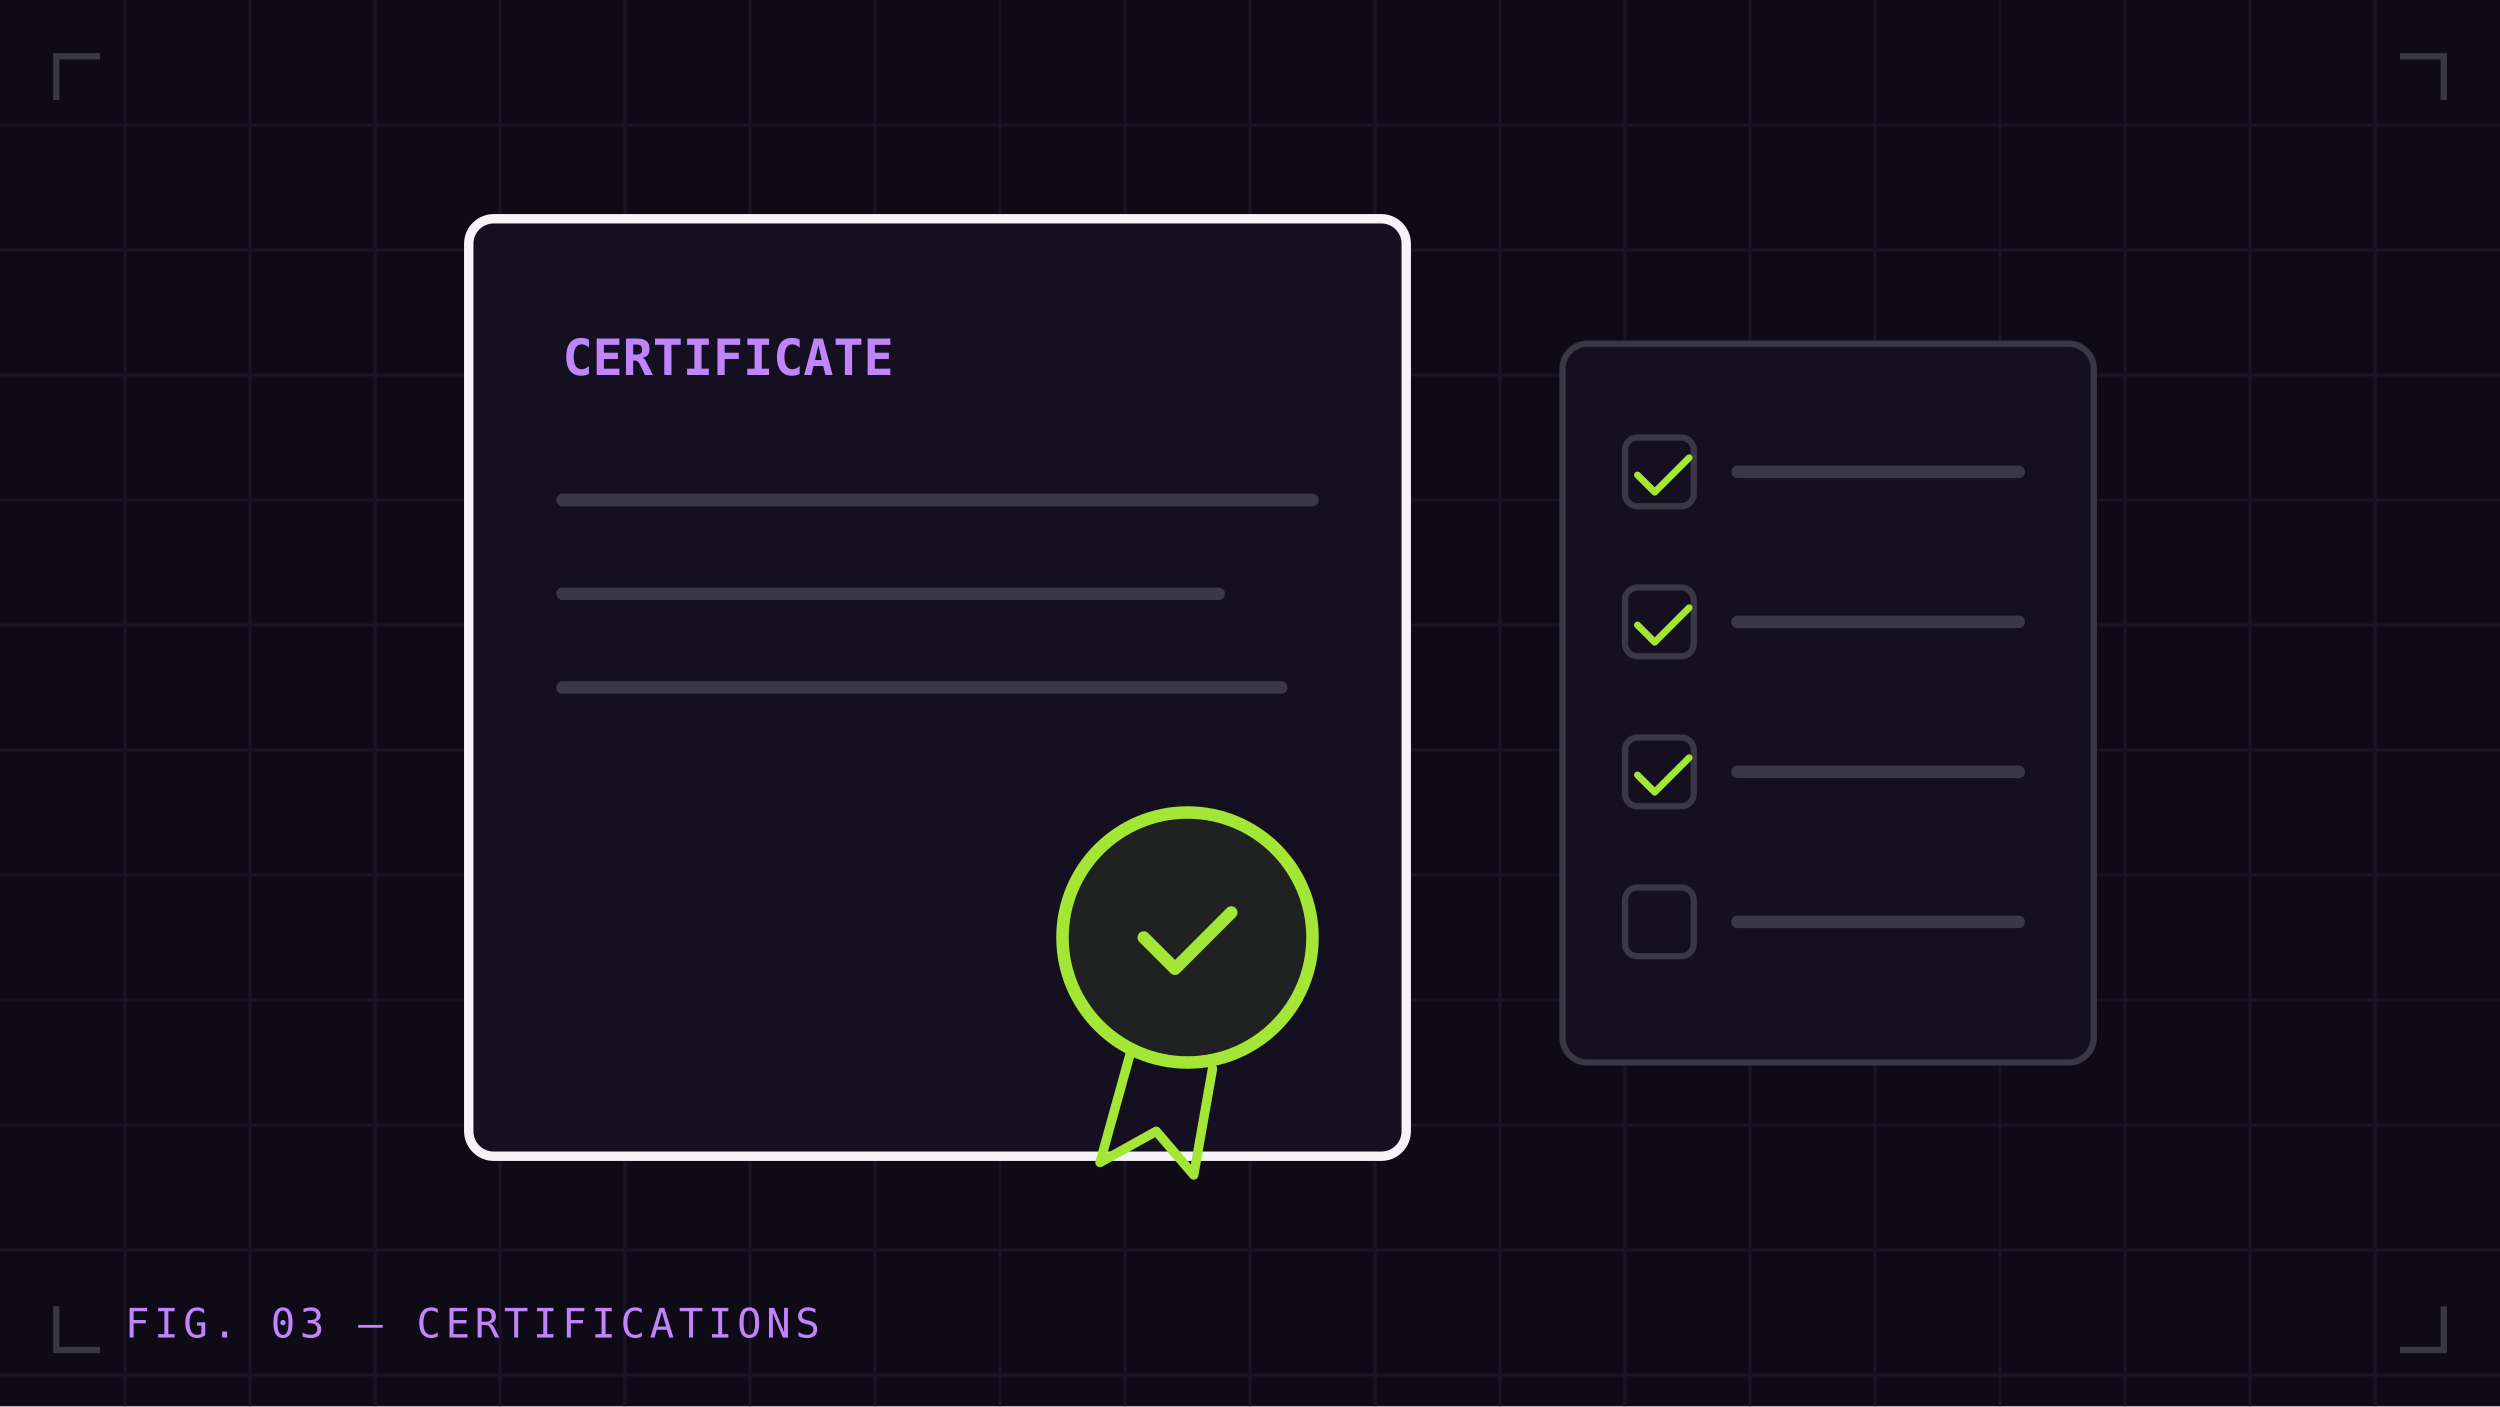
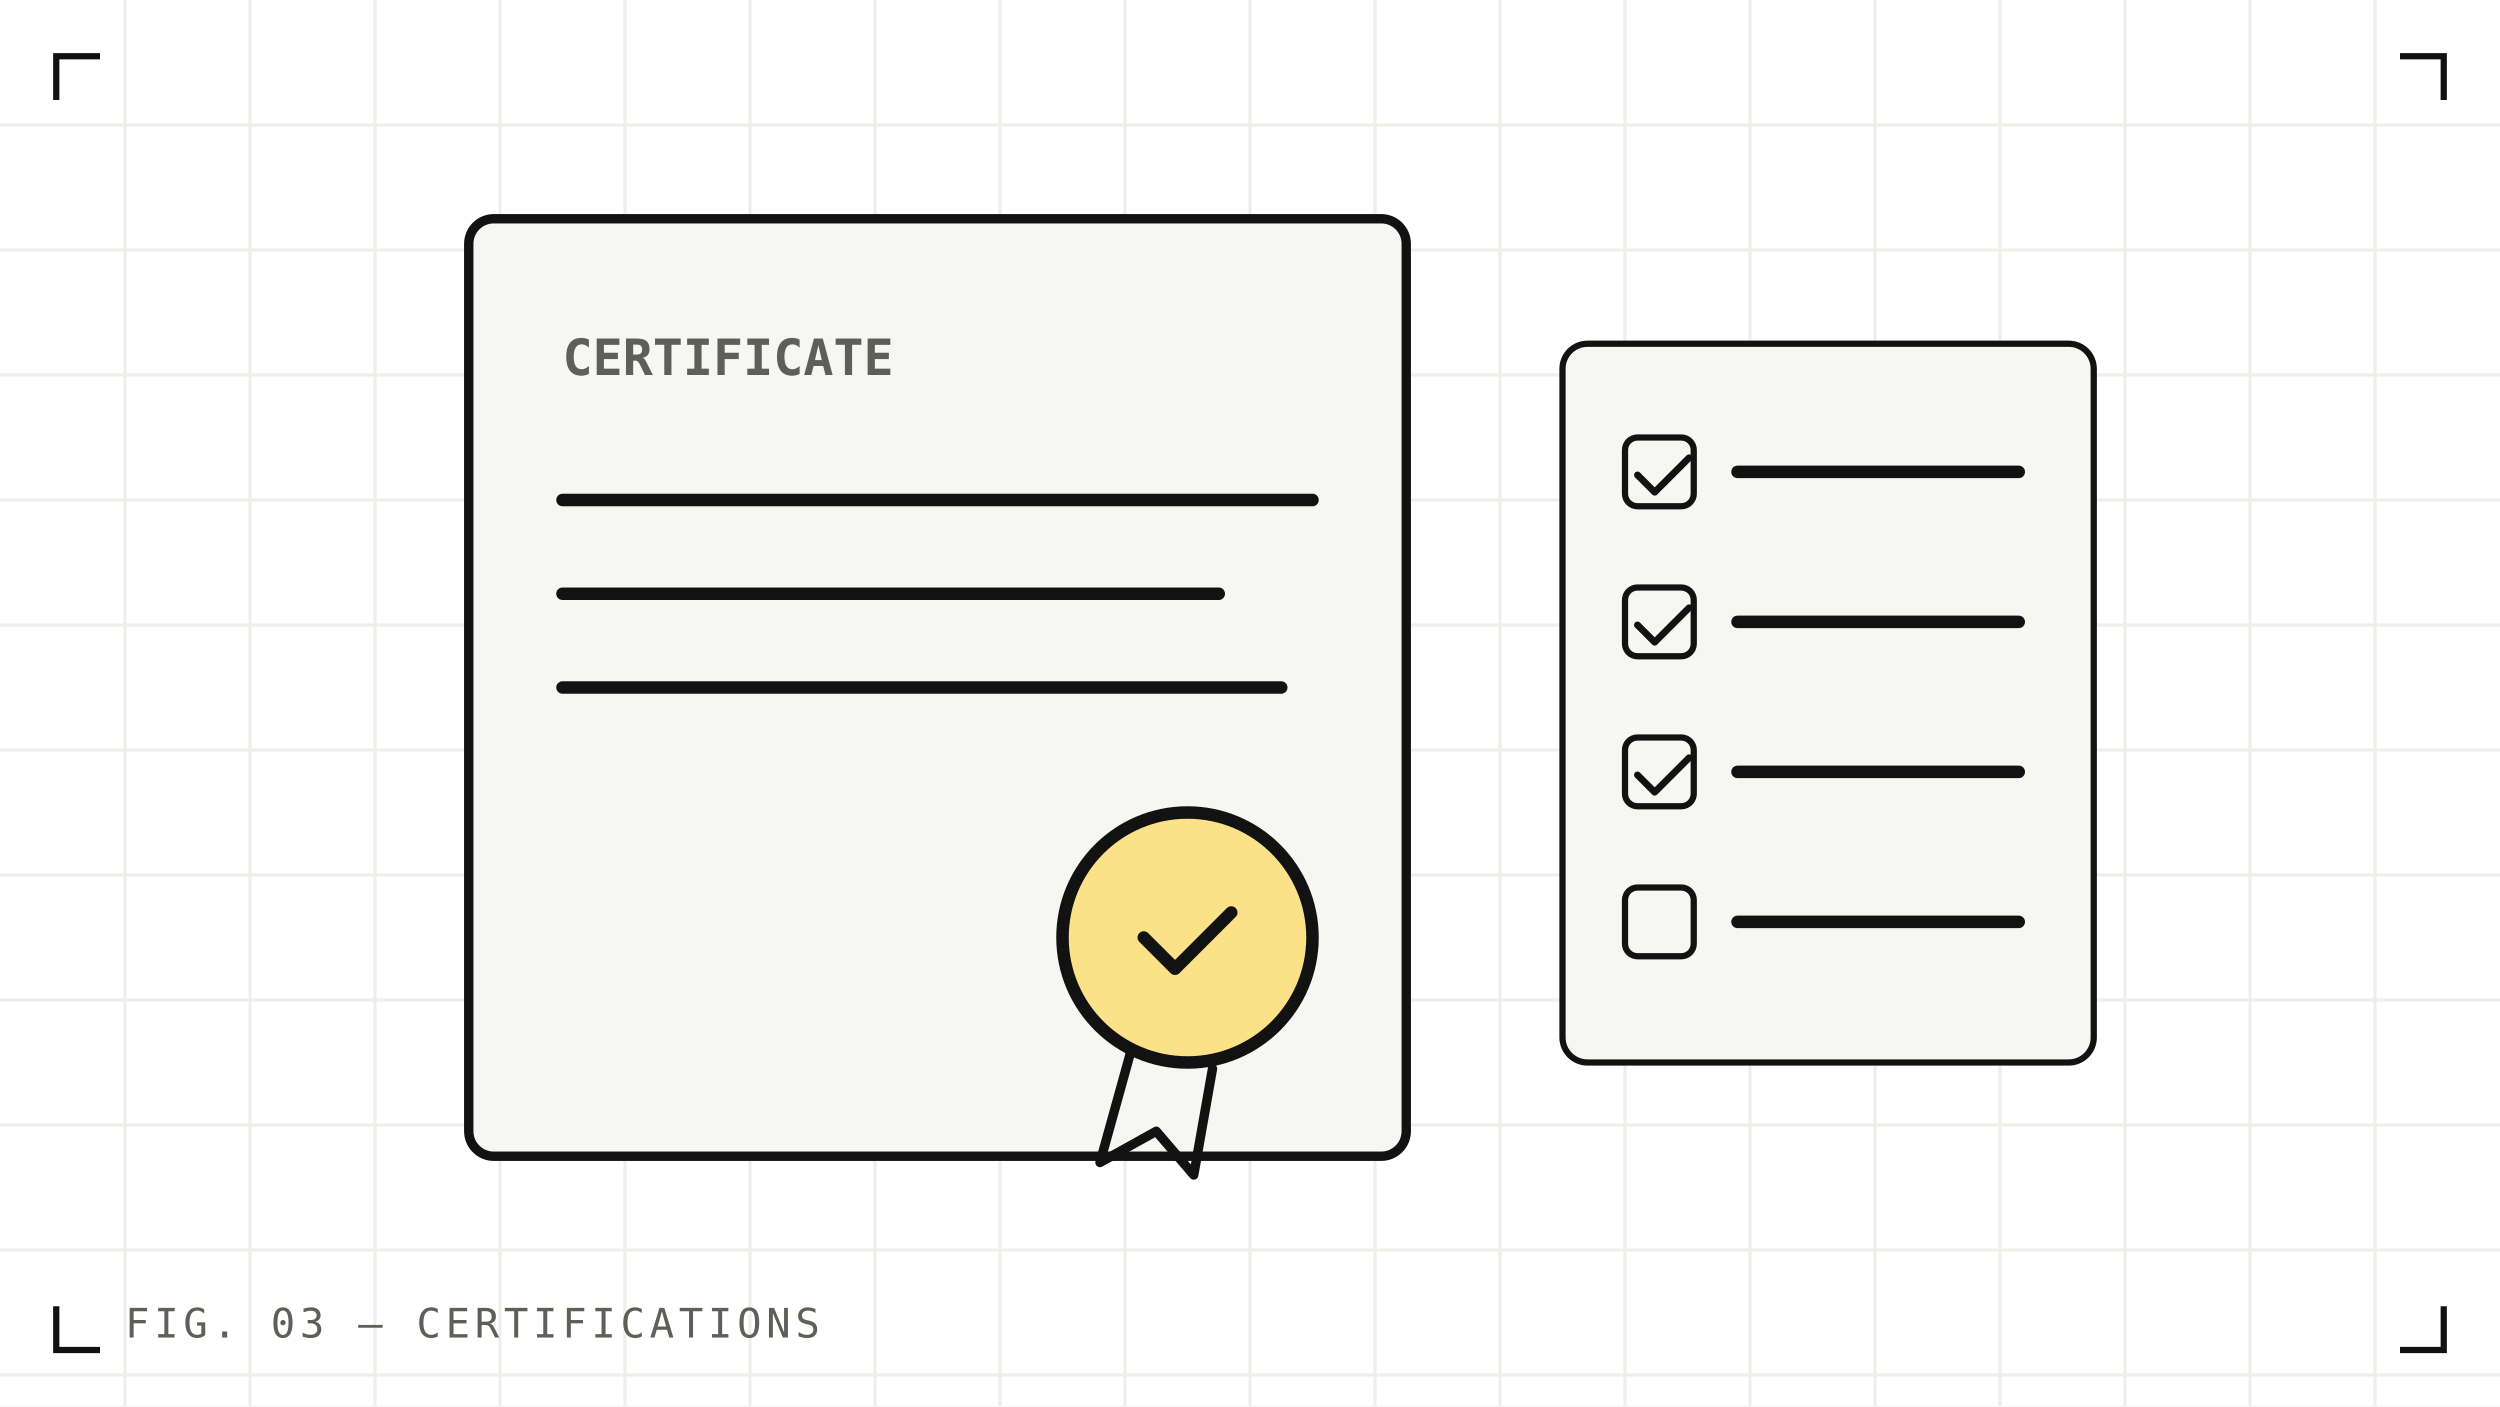
<svg xmlns="http://www.w3.org/2000/svg" viewBox="0 0 800 450" width="800" height="450" role="img" aria-label="Illustration of a certificate with a seal next to a study checklist">
-   <rect width="800" height="450" fill="#0e0a16" />
-   <path d="M40 0V450M80 0V450M120 0V450M160 0V450M200 0V450M240 0V450M280 0V450M320 0V450M360 0V450M400 0V450M440 0V450M480 0V450M520 0V450M560 0V450M600 0V450M640 0V450M680 0V450M720 0V450M760 0V450M0 40H800M0 80H800M0 120H800M0 160H800M0 200H800M0 240H800M0 280H800M0 320H800M0 360H800M0 400H800M0 440H800" stroke="#1b1427" stroke-width="1" />
-   <path d="M18 32V18H32 M782 32V18H768 M18 418V432H32 M782 418V432H768" fill="none" stroke="#3b3846" stroke-width="2" />
-   <text x="40" y="428" fill="#c084fc" font-family="ui-monospace,Consolas,monospace" font-size="13" letter-spacing="1.5">FIG. 03 — CERTIFICATIONS</text>
-   <rect x="150" y="70" width="300" height="300" rx="8" fill="#151020" stroke="#f7f3fb" stroke-width="3" />
-   <text x="180" y="120" fill="#c084fc" font-family="ui-monospace,Consolas,monospace" font-size="16" font-weight="600" text-anchor="start">CERTIFICATE</text>
-   <path d="M180 160H420M180 190H390M180 220H410" fill="none" stroke="#3b3846" stroke-width="4" stroke-linecap="round" stroke-linejoin="round" />
-   <circle cx="380" cy="300" r="40" fill="rgba(163,230,53,.08)" stroke="#a3e635" stroke-width="4" />
-   <path d="M366 300l10 10l18-18" fill="none" stroke="#a3e635" stroke-width="4" stroke-linecap="round" stroke-linejoin="round" />
-   <path d="M362 336l-10 36l18-10l12 14l6-34" fill="none" stroke="#a3e635" stroke-width="3" stroke-linecap="round" stroke-linejoin="round" />
-   <rect x="500" y="110" width="170" height="230" rx="8" fill="#151020" stroke="#3b3846" stroke-width="2" />
-   <rect x="520" y="140" width="22" height="22" rx="4" fill="none" stroke="#3b3846" stroke-width="2" />
+   <rect width="800" height="450" fill="#ffffff" />
+   <path d="M40 0V450M80 0V450M120 0V450M160 0V450M200 0V450M240 0V450M280 0V450M320 0V450M360 0V450M400 0V450M440 0V450M480 0V450M520 0V450M560 0V450M600 0V450M640 0V450M680 0V450M720 0V450M760 0V450M0 40H800M0 80H800M0 120H800M0 160H800M0 200H800M0 240H800M0 280H800M0 320H800M0 360H800M0 400H800M0 440H800" stroke="#eeeeea" stroke-width="1" />
+   <path d="M18 32V18H32 M782 32V18H768 M18 418V432H32 M782 418V432H768" fill="none" stroke="#121212" stroke-width="2" />
+   <text x="40" y="428" fill="#5f5f5a" font-family="ui-monospace,Consolas,monospace" font-size="13" letter-spacing="1.5">FIG. 03 — CERTIFICATIONS</text>
+   <rect x="150" y="70" width="300" height="300" rx="8" fill="#f6f6f3" stroke="#121212" stroke-width="3" />
+   <text x="180" y="120" fill="#5f5f5a" font-family="ui-monospace,Consolas,monospace" font-size="16" font-weight="600" text-anchor="start">CERTIFICATE</text>
+   <path d="M180 160H420M180 190H390M180 220H410" fill="none" stroke="#121212" stroke-width="4" stroke-linecap="round" stroke-linejoin="round" />
+   <circle cx="380" cy="300" r="40" fill="rgba(255,207,46,.55)" stroke="#121212" stroke-width="4" />
+   <path d="M366 300l10 10l18-18" fill="none" stroke="#121212" stroke-width="4" stroke-linecap="round" stroke-linejoin="round" />
+   <path d="M362 336l-10 36l18-10l12 14l6-34" fill="none" stroke="#121212" stroke-width="3" stroke-linecap="round" stroke-linejoin="round" />
+   <rect x="500" y="110" width="170" height="230" rx="8" fill="#f6f6f3" stroke="#121212" stroke-width="2" />
+   <rect x="520" y="140" width="22" height="22" rx="4" fill="none" stroke="#121212" stroke-width="2" />
  <g transform="translate(524 152) scale(0.55)">
-     <path d="M0 0l10 10l20-20" fill="none" stroke="#a3e635" stroke-width="4" stroke-linecap="round" stroke-linejoin="round" />
+     <path d="M0 0l10 10l20-20" fill="none" stroke="#121212" stroke-width="4" stroke-linecap="round" stroke-linejoin="round" />
  </g>
-   <path d="M556 151H646" fill="none" stroke="#3b3846" stroke-width="4" stroke-linecap="round" stroke-linejoin="round" />
-   <rect x="520" y="188" width="22" height="22" rx="4" fill="none" stroke="#3b3846" stroke-width="2" />
+   <path d="M556 151H646" fill="none" stroke="#121212" stroke-width="4" stroke-linecap="round" stroke-linejoin="round" />
+   <rect x="520" y="188" width="22" height="22" rx="4" fill="none" stroke="#121212" stroke-width="2" />
  <g transform="translate(524 200) scale(0.55)">
-     <path d="M0 0l10 10l20-20" fill="none" stroke="#a3e635" stroke-width="4" stroke-linecap="round" stroke-linejoin="round" />
+     <path d="M0 0l10 10l20-20" fill="none" stroke="#121212" stroke-width="4" stroke-linecap="round" stroke-linejoin="round" />
  </g>
-   <path d="M556 199H646" fill="none" stroke="#3b3846" stroke-width="4" stroke-linecap="round" stroke-linejoin="round" />
-   <rect x="520" y="236" width="22" height="22" rx="4" fill="none" stroke="#3b3846" stroke-width="2" />
+   <path d="M556 199H646" fill="none" stroke="#121212" stroke-width="4" stroke-linecap="round" stroke-linejoin="round" />
+   <rect x="520" y="236" width="22" height="22" rx="4" fill="none" stroke="#121212" stroke-width="2" />
  <g transform="translate(524 248) scale(0.55)">
-     <path d="M0 0l10 10l20-20" fill="none" stroke="#a3e635" stroke-width="4" stroke-linecap="round" stroke-linejoin="round" />
+     <path d="M0 0l10 10l20-20" fill="none" stroke="#121212" stroke-width="4" stroke-linecap="round" stroke-linejoin="round" />
  </g>
-   <path d="M556 247H646" fill="none" stroke="#3b3846" stroke-width="4" stroke-linecap="round" stroke-linejoin="round" />
-   <rect x="520" y="284" width="22" height="22" rx="4" fill="none" stroke="#3b3846" stroke-width="2" />
-   <path d="M556 295H646" fill="none" stroke="#3b3846" stroke-width="4" stroke-linecap="round" stroke-linejoin="round" />
+   <path d="M556 247H646" fill="none" stroke="#121212" stroke-width="4" stroke-linecap="round" stroke-linejoin="round" />
+   <rect x="520" y="284" width="22" height="22" rx="4" fill="none" stroke="#121212" stroke-width="2" />
+   <path d="M556 295H646" fill="none" stroke="#121212" stroke-width="4" stroke-linecap="round" stroke-linejoin="round" />
</svg>
